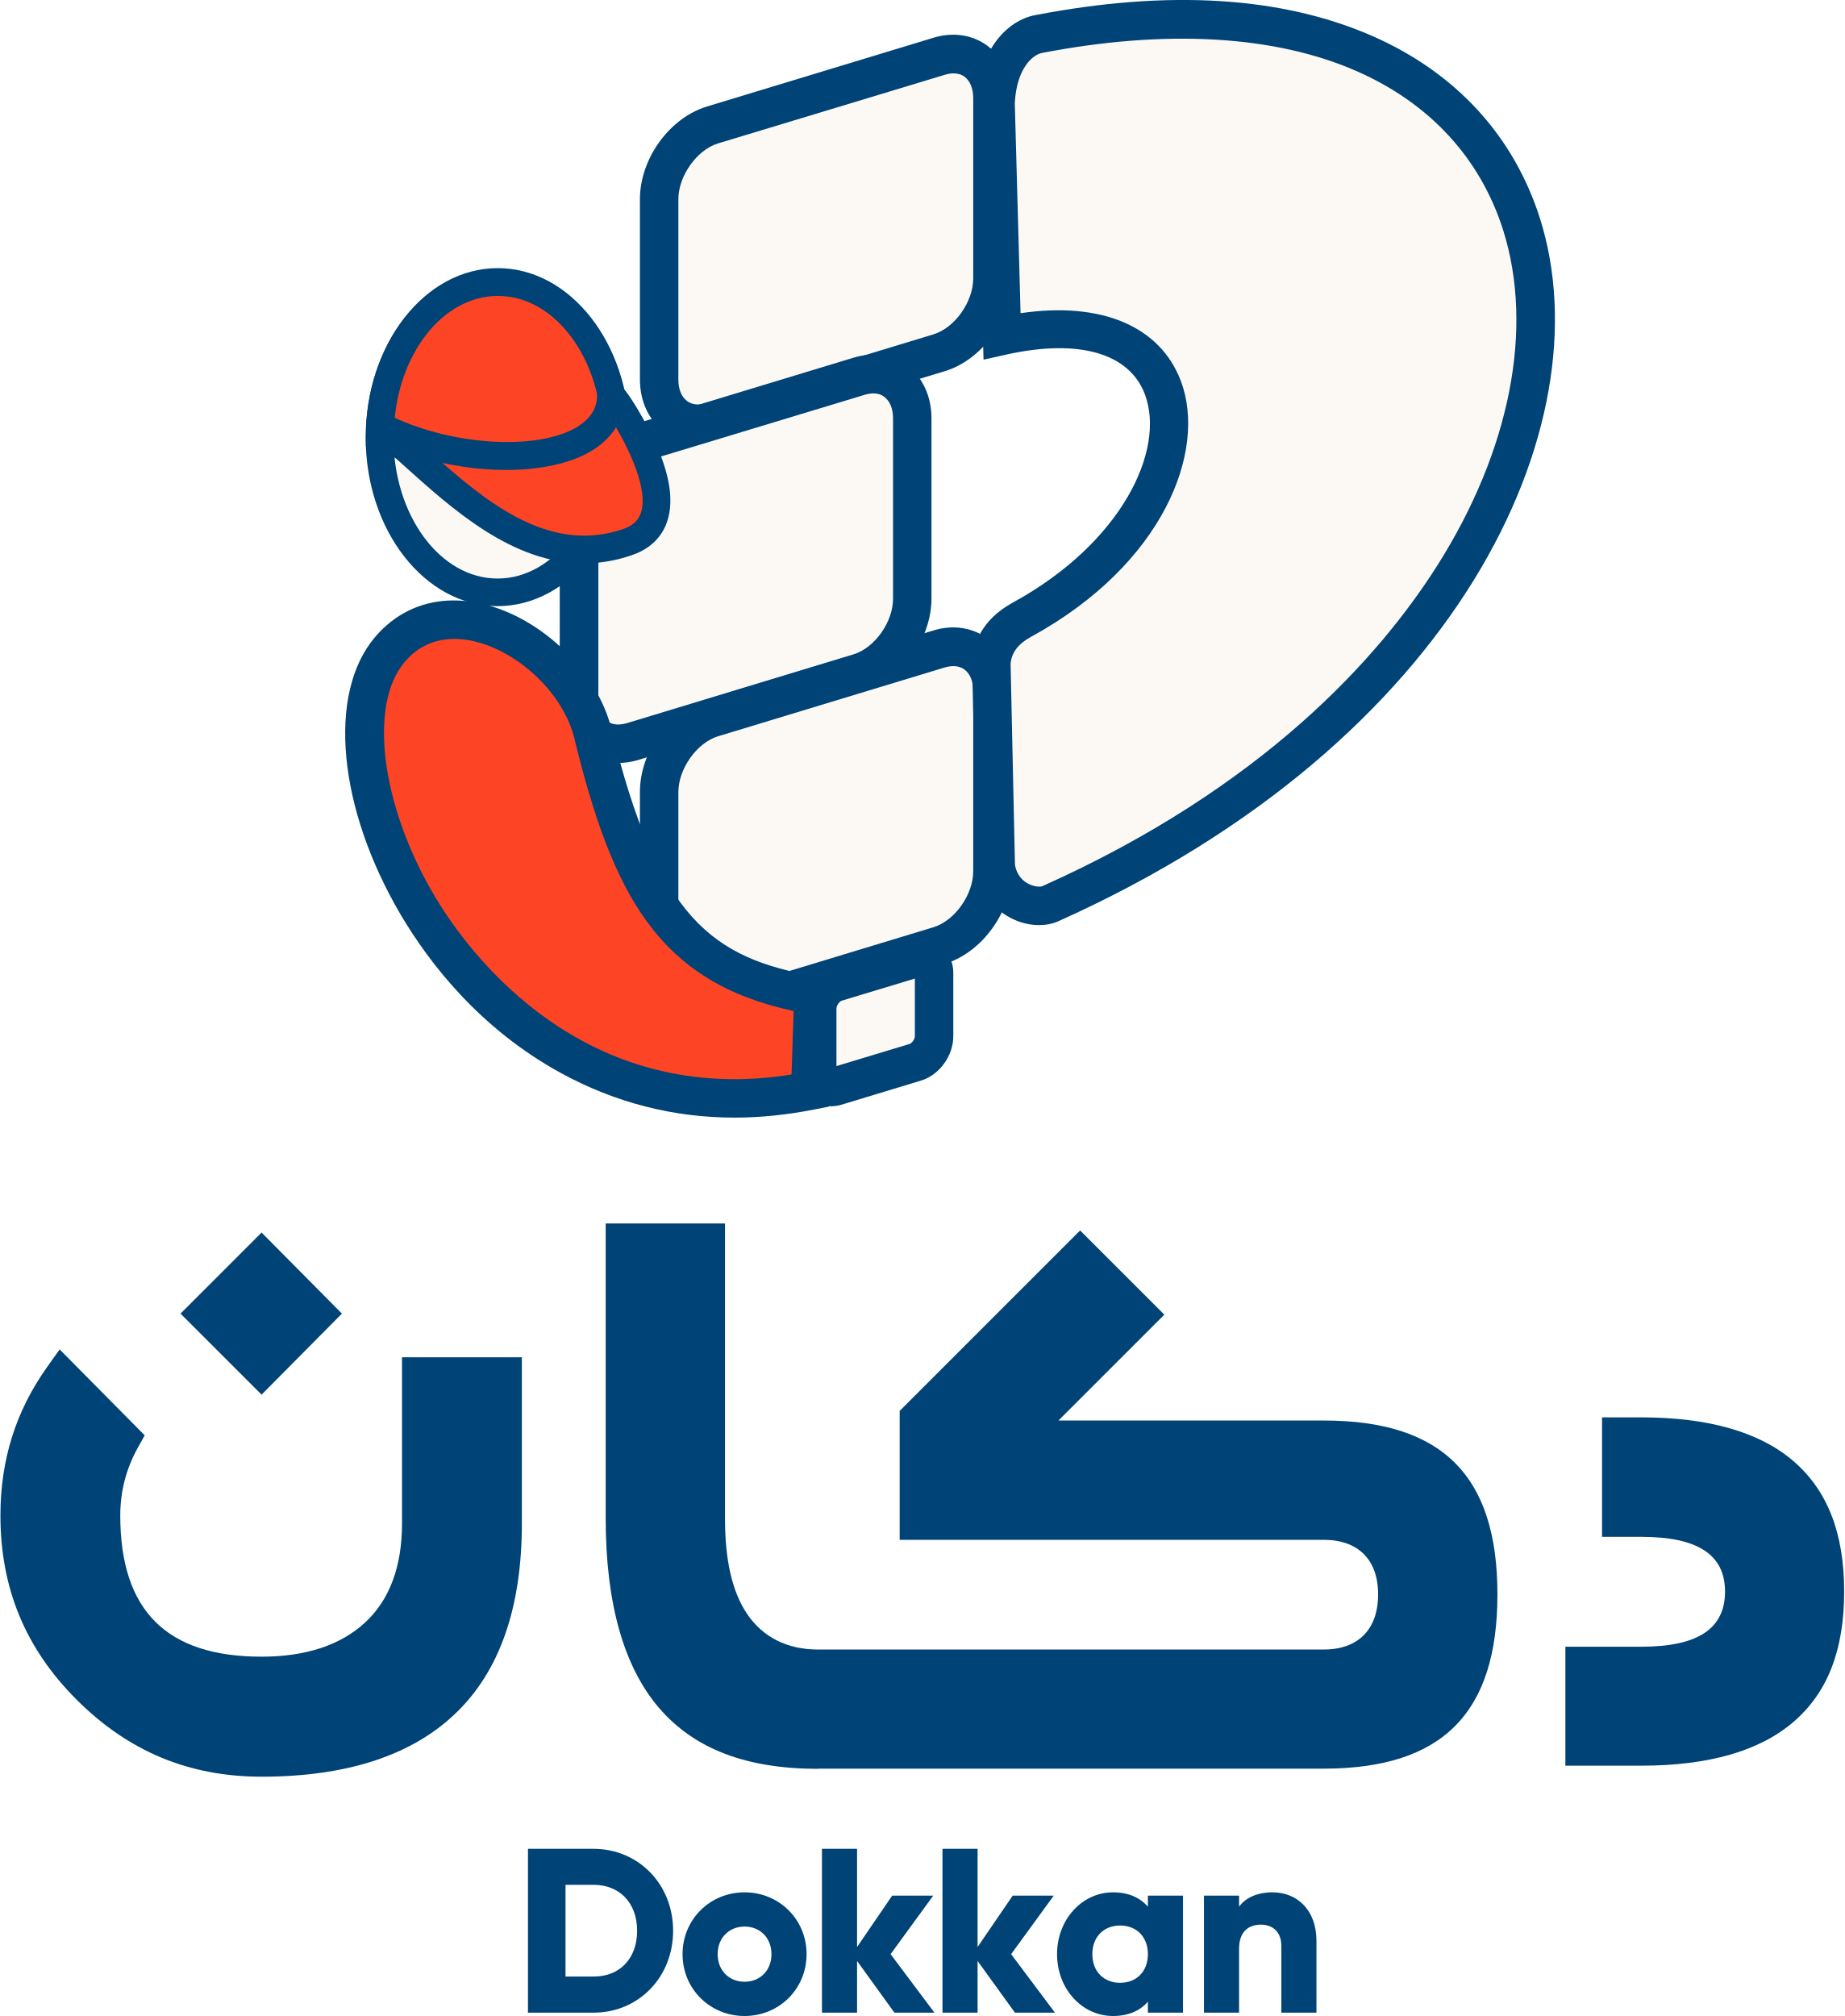
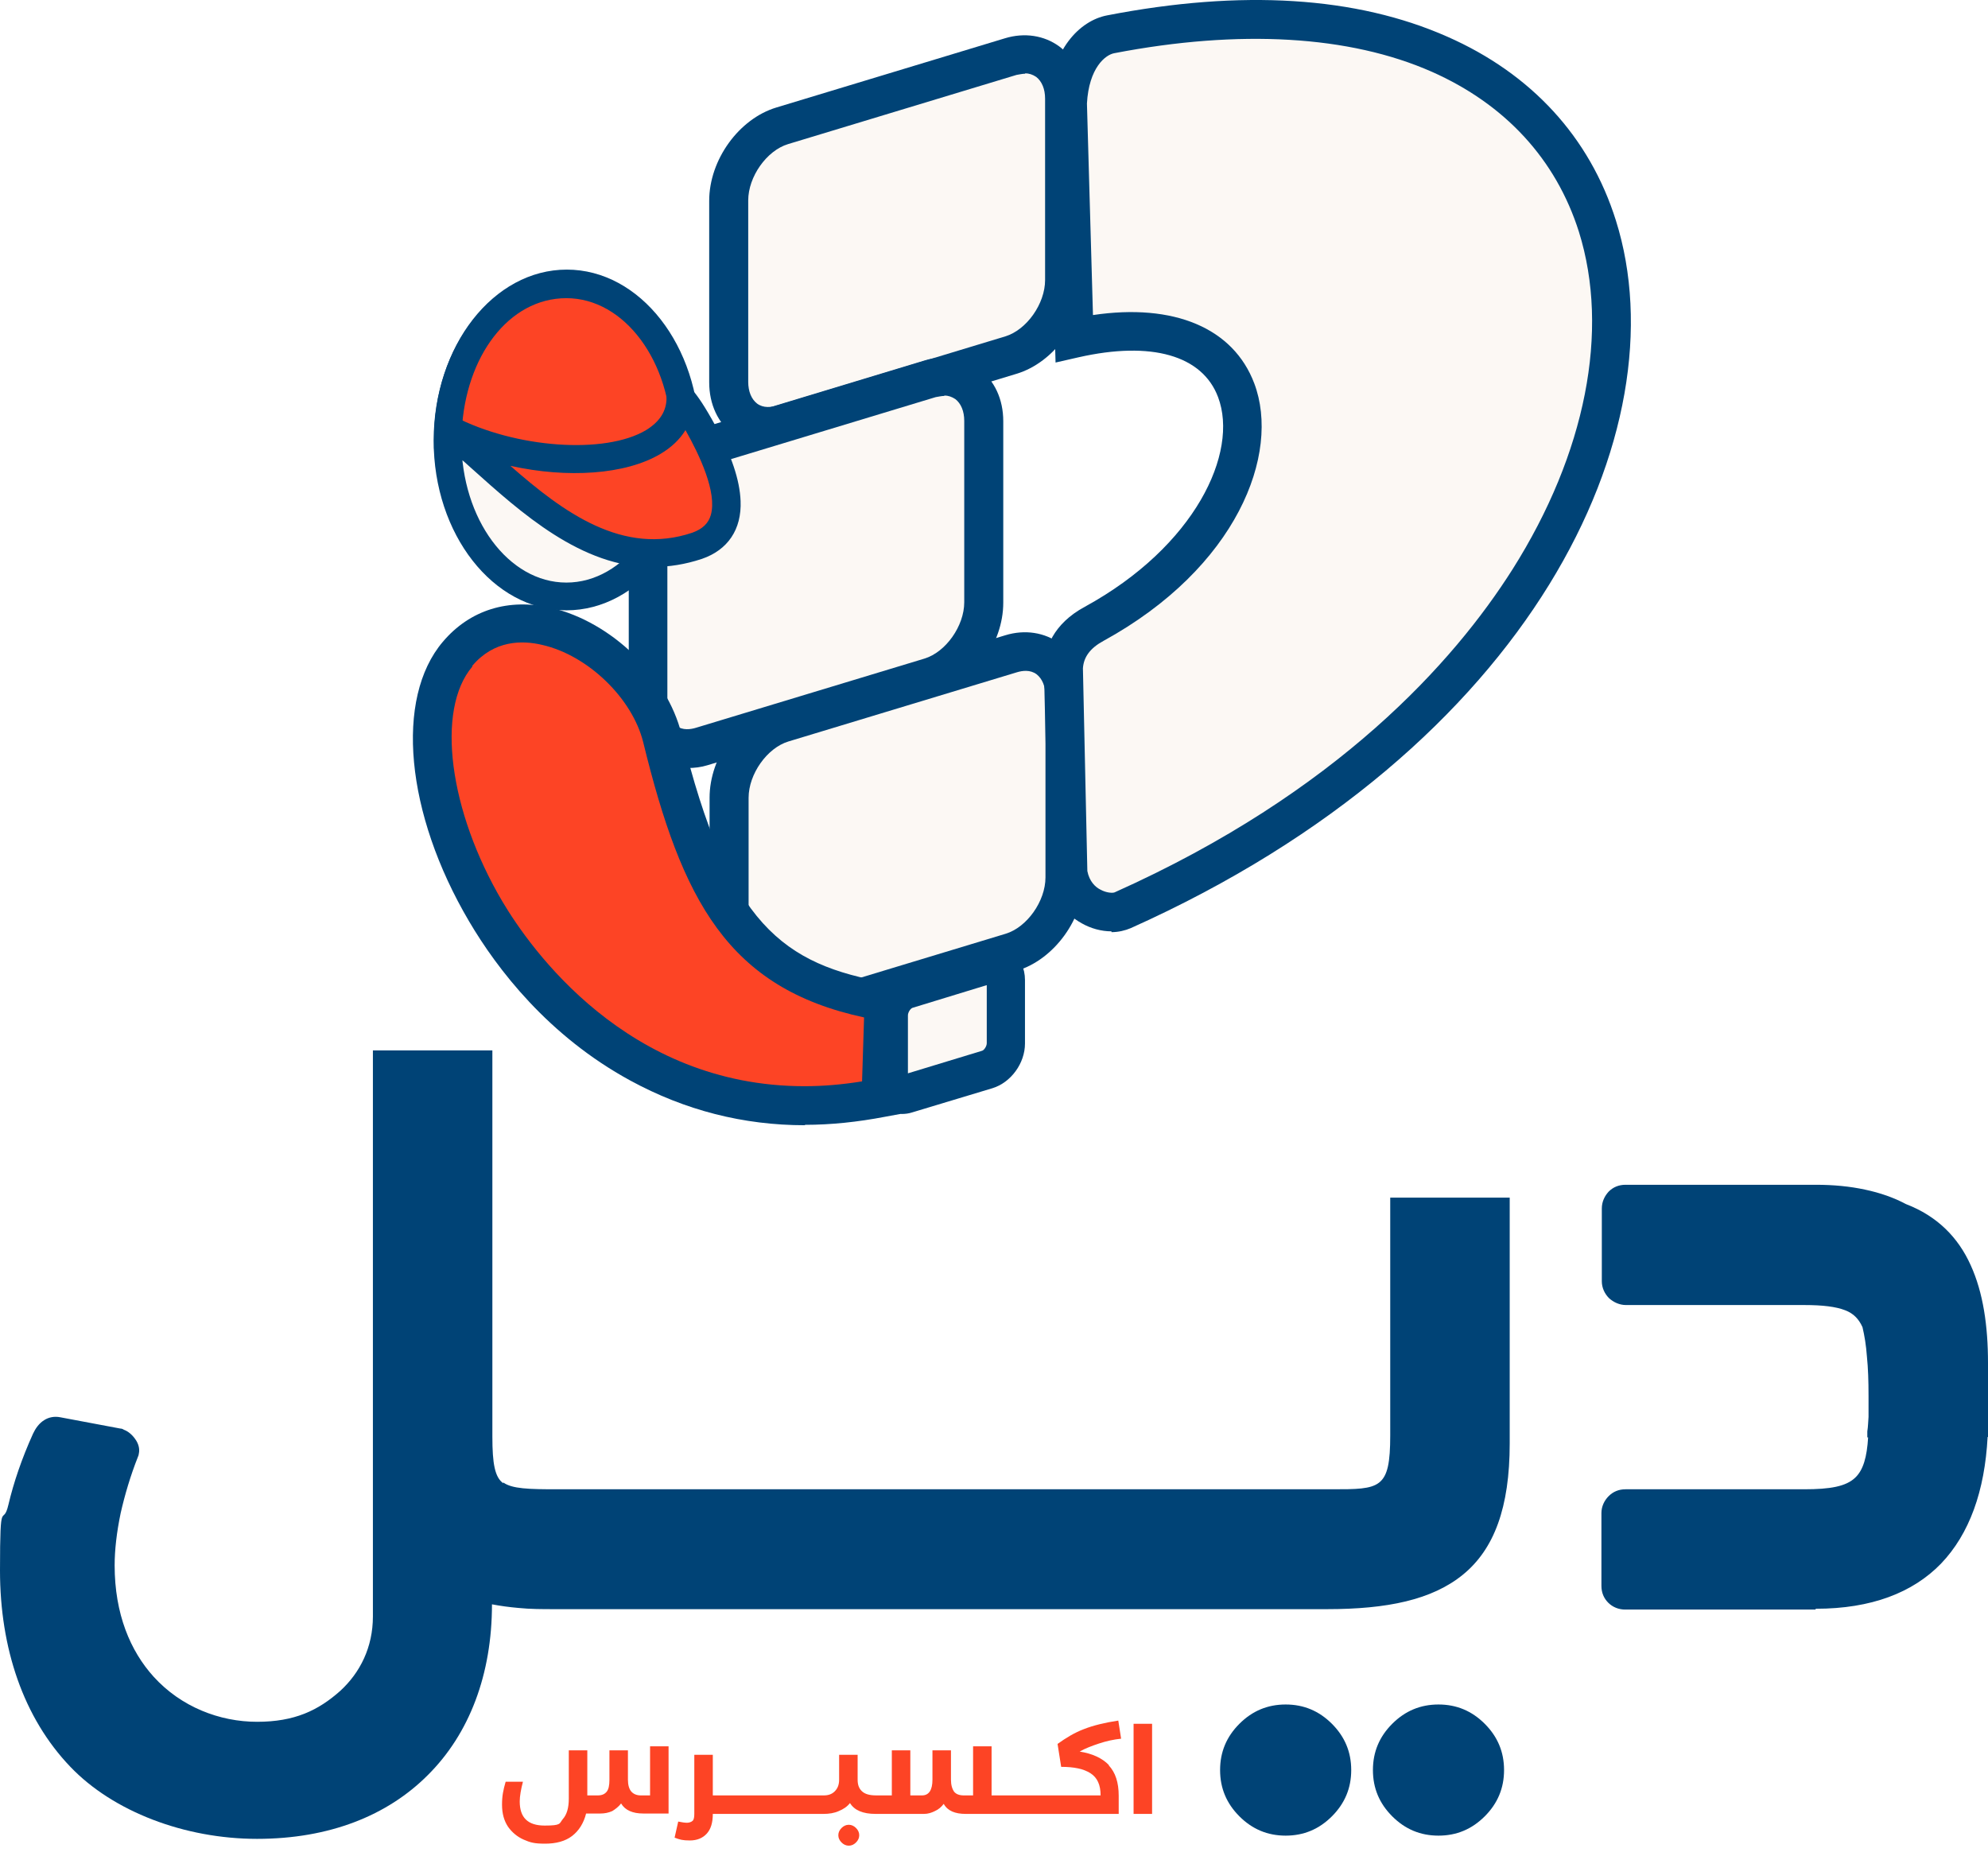
- <svg xmlns="http://www.w3.org/2000/svg" fill="none" height="200" viewBox="0 0 183 200" width="183">
-   <clipPath id="a">
-     <path d="m.043 0h182.913v200h-182.913z" />
-   </clipPath>
-   <g clip-path="url(#a)">
-     <g fill="#004376">
-       <path d="m66.779 191.543c0 4.593-3.414 8.128-7.902 8.128h-6.498v-16.255h6.498c4.488 0 7.902 3.535 7.902 8.127zm-3.57 0c0-2.79-1.768-4.557-4.315-4.557h-2.79v9.098h2.79c2.547.017 4.315-1.751 4.315-4.541z" />
-       <path d="m67.715 193.865c0-3.466 2.738-6.134 6.152-6.134s6.152 2.668 6.152 6.134-2.738 6.135-6.152 6.135-6.152-2.669-6.152-6.135zm8.821 0c0-1.646-1.161-2.738-2.669-2.738s-2.669 1.092-2.669 2.738c0 1.647 1.161 2.738 2.669 2.738s2.669-1.091 2.669-2.738z" />
-       <path d="m88.736 199.671-3.708-5.13v5.13h-3.483v-16.255h3.483v9.739l3.483-5.095h4.072l-4.228 5.805 4.35 5.806z" />
-       <path d="m100.693 199.671-3.708-5.13v5.13h-3.483v-16.255h3.483v9.739l3.483-5.095h4.073l-4.229 5.805 4.35 5.806z" />
-       <path d="m117.364 188.06v11.611h-3.483v-1.092c-.762.884-1.906 1.421-3.466 1.421-3.05 0-5.545-2.669-5.545-6.135s2.513-6.134 5.545-6.134c1.56 0 2.686.537 3.466 1.421v-1.092zm-3.483 5.805c0-1.75-1.161-2.842-2.755-2.842s-2.756 1.092-2.756 2.842c0 1.751 1.162 2.842 2.756 2.842s2.755-1.091 2.755-2.842z" />
-       <path d="m130.604 192.548v7.123h-3.483v-6.62c0-1.438-.901-2.114-2.028-2.114-1.282 0-2.166.745-2.166 2.391v6.343h-3.483v-11.611h3.483v1.092c.624-.867 1.785-1.421 3.327-1.421 2.357 0 4.35 1.681 4.35 4.817z" />
-       <path d="m25.951 122.277-8.041 8.041 8.041 8.041 7.971-8.041z" />
-       <path d="m81.163 175.479c-7.14 0-12.287-1.976-15.787-6.048-3.501-4.09-5.285-10.398-5.285-18.785v-29.27h11.836v29.27c0 4.159.711 7.243 2.166 9.427 1.56 2.339 4.003 3.57 7.053 3.57h50.169c3.431 0 5.406-1.993 5.406-5.476 0-3.432-1.975-5.407-5.406-5.407h-42.059v-12.789l17.901-17.902 8.353 8.353-10.502 10.502h26.307c11.766 0 17.243 5.476 17.243 17.243 0 11.801-5.477 17.294-17.243 17.294h-50.152z" />
-       <path d="m155.299 175.184v-11.819h7.538c5.597 0 8.301-1.785 8.301-5.476 0-3.656-2.721-5.424-8.301-5.424h-3.899v-11.853h3.899c6.654 0 11.715 1.455 15.059 4.315 3.397 2.911 5.061 7.157 5.061 12.962 0 5.806-1.647 10.051-5.061 12.963-3.344 2.859-8.405 4.315-15.059 4.315h-7.538z" />
-       <path d="m25.968 176.259c-7.209 0-13.222-2.496-18.369-7.643-5.078-5.077-7.556-11.056-7.556-18.265 0-5.511 1.508-10.328 4.627-14.73l1.248-1.75 8.439 8.526-.658 1.178c-1.178 2.097-1.768 4.385-1.768 6.759 0 9.444 4.592 14.019 14.02 14.019 4.384 0 7.833-1.144 10.259-3.379 2.443-2.253 3.674-5.563 3.674-9.843v-16.481h11.888v16.515c0 8.301-2.201 14.627-6.568 18.803-4.332 4.176-10.814 6.291-19.236 6.291z" />
-     </g>
-     <path clip-rule="evenodd" d="m70.679 12.408 22.494-6.828c2.911-.884 5.285.988 5.285 4.159v17.884c0 3.171-2.374 6.481-5.285 7.365l-22.494 6.828c-2.911.884-5.285-.988-5.285-4.159v-17.884c.017-3.171 2.391-6.481 5.285-7.365z" fill="#fcf8f4" fill-rule="evenodd" />
-     <path d="m69.292 43.93c-1.248 0-2.426-.364-3.397-1.092-1.525-1.126-2.409-3.033-2.409-5.199v-17.867c0-4.02 2.911-8.058 6.637-9.202l22.494-6.828c1.924-.589 3.865-.295 5.338.797 1.525 1.126 2.409 3.033 2.409 5.199v17.884c0 4.02-2.911 8.075-6.637 9.202l-22.494 6.828c-.641.191-1.3.277-1.941.277zm25.301-36.652c-.312 0-.607.069-.849.139l-22.511 6.811c-2.097.641-3.934 3.223-3.934 5.545v17.884c0 .97.312 1.716.867 2.131.624.468 1.404.364 1.958.208l22.494-6.828c2.097-.641 3.934-3.223 3.934-5.545v-17.884c0-.97-.312-1.716-.866-2.132-.329-.243-.728-.329-1.092-.329z" fill="#004376" />
-     <path clip-rule="evenodd" d="m62.742 73.564 22.494-6.828c2.911-.884 5.285-4.194 5.285-7.365v-17.884c0-3.171-2.374-5.043-5.285-4.159l-22.494 6.828c-2.911.884-5.285 4.194-5.285 7.365v17.884c0 3.171 2.374 5.043 5.285 4.159z" fill="#fcf8f4" fill-rule="evenodd" />
-     <path d="m61.338 75.695c-1.248 0-2.426-.364-3.397-1.092-1.525-1.126-2.409-3.033-2.409-5.199v-17.884c0-4.021 2.911-8.058 6.637-9.202l22.494-6.828c1.924-.589 3.865-.295 5.338.797 1.525 1.127 2.409 3.033 2.409 5.199v17.884c0 4.02-2.911 8.058-6.637 9.202l-22.476 6.828c-.658.191-1.317.295-1.958.295zm25.301-36.669c-.312 0-.607.069-.849.139l-22.494 6.811c-2.097.641-3.934 3.223-3.934 5.545v17.884c0 .97.312 1.716.867 2.131.624.468 1.404.364 1.958.208l22.494-6.828c2.097-.641 3.934-3.223 3.917-5.545v-17.867c0-.97-.312-1.716-.867-2.131-.329-.26-.711-.347-1.092-.347z" fill="#004376" />
-     <path clip-rule="evenodd" d="m70.696 71.224 22.494-6.828c2.911-.884 5.285.988 5.285 4.159v17.884c0 3.171-2.374 6.481-5.285 7.365l-22.494 6.828c-2.911.883-5.285-.988-5.285-4.16v-17.884c0-3.171 2.374-6.481 5.285-7.365z" fill="#fcf8f4" fill-rule="evenodd" />
-     <path d="m69.292 102.747c-1.248 0-2.426-.364-3.397-1.092-1.525-1.126-2.409-3.033-2.409-5.199v-17.884c0-4.021 2.911-8.058 6.637-9.202l22.494-6.828c1.924-.589 3.865-.295 5.338.797 1.525 1.127 2.409 3.033 2.409 5.199v17.884c0 4.02-2.911 8.058-6.637 9.202l-22.494 6.828c-.641.208-1.3.295-1.941.295zm1.941-29.703c-2.097.641-3.934 3.223-3.934 5.545v17.884c0 .97.312 1.716.867 2.131.624.468 1.404.364 1.958.208l22.494-6.828c2.097-.641 3.934-3.223 3.934-5.545v-17.884c0-.97-.312-1.716-.866-2.131-.624-.468-1.404-.364-1.958-.208z" fill="#004376" />
-     <path clip-rule="evenodd" d="m82.93 97.461 7.885-2.392c1.022-.312 1.854.347 1.854 1.456v6.274c0 1.109-.832 2.27-1.854 2.582l-7.885 2.391c-1.022.312-1.854-.346-1.854-1.455v-6.274c0-1.109.832-2.27 1.854-2.582z" fill="#fcf8f4" fill-rule="evenodd" />
-     <path d="m82.445 109.748c-.693 0-1.369-.208-1.924-.624-.849-.641-1.352-1.664-1.352-2.825v-6.273c0-1.958 1.386-3.847 3.206-4.402l7.885-2.391c1.057-.312 2.131-.156 2.963.468.849.641 1.352 1.664 1.352 2.825v6.274c0 1.958-1.386 3.847-3.206 4.401l-7.885 2.392c-.347.104-.693.156-1.04.156zm8.318-12.668-7.278 2.201c-.173.052-.503.451-.503.762v5.719l7.278-2.201c.173-.052.503-.45.503-.762z" fill="#004376" />
-     <path clip-rule="evenodd" d="m38.654 64.466c6.152-7.296 18.144.087 20.154 8.318 3.899 15.909 8.145 23.603 21.87 25.977l-.295 9.462c-33.55 6.62-51.001-32.77-41.73-43.757z" fill="#fd4425" fill-rule="evenodd" />
-     <path d="m72.879 110.874c-6.065 0-11.819-1.473-17.191-4.401-8.11-4.419-13.118-10.97-15.909-15.684-6.256-10.606-7.33-21.939-2.599-27.554 2.651-3.137 6.447-4.315 10.692-3.327 5.892 1.386 11.386 6.724 12.789 12.408 4.592 18.803 9.999 22.771 20.345 24.556l1.629.277-.399 12.634-1.49.294c-2.669.52-5.285.797-7.868.797zm-32.753-45.178c-3.587 4.263-2.322 14.21 2.963 23.152 2.721 4.61 12.252 18.213 29.755 18.213 1.802 0 3.708-.139 5.684-.468l.208-6.291c-13.448-2.894-17.953-11.524-21.766-27.086-1.057-4.332-5.424-8.543-9.947-9.601-1.976-.451-4.766-.468-6.897 2.08z" fill="#004376" />
-     <path d="m49.363 58.764c6.47 0 11.715-6.874 11.715-15.354 0-8.48-5.245-15.354-11.715-15.354s-11.715 6.874-11.715 15.354c0 8.48 5.245 15.354 11.715 15.354z" fill="#fcf8f4" />
-     <path d="m49.363 60.133c-7.209 0-13.084-7.504-13.084-16.723s5.875-16.723 13.084-16.723 13.084 7.504 13.084 16.723-5.875 16.723-13.084 16.723zm0-30.708c-5.701 0-10.328 6.273-10.328 13.985 0 7.712 4.627 13.985 10.328 13.985s10.328-6.273 10.328-13.985c0-7.712-4.627-13.985-10.328-13.985z" fill="#004376" />
-     <path clip-rule="evenodd" d="m49.398 27.97c6.464 0 11.715 6.88 11.715 15.354-.468 6.689-9.843 5.632-23.43 0 0-8.474 5.251-15.354 11.715-15.354z" fill="#fd4425" fill-rule="evenodd" />
-     <path d="m54.787 49.337c-4.159 0-9.999-1.577-17.641-4.731l-.849-.347v-.936c0-9.219 5.875-16.723 13.084-16.723s13.084 7.504 13.084 16.723v.104c-.156 2.114-1.074 3.743-2.686 4.748-1.248.78-2.911 1.161-4.991 1.161zm-15.7-6.915c12.997 5.268 17.641 4.419 19.253 3.414.849-.52 1.3-1.334 1.386-2.547-.017-7.677-4.644-13.933-10.328-13.933-5.476 0-9.964 5.771-10.311 13.066z" fill="#004376" />
-     <path clip-rule="evenodd" d="m37.683 42.249c8.873 4.627 22.892 4.107 22.944-3.085.139.035 8.907 12.131 1.629 14.609-10.086 3.449-17.884-5.927-24.573-11.524z" fill="#fd4425" fill-rule="evenodd" />
-     <path d="m57.924 55.888c-7.088 0-13.014-5.338-17.936-9.774-1.109-1.005-2.149-1.941-3.189-2.807l1.525-2.27c6.048 3.137 14.869 3.76 18.907 1.334 1.352-.815 2.01-1.854 2.01-3.206l.017-1.768 1.716.451c.243.069.953.243 3.085 4.159 1.542 2.842 2.374 5.32 2.443 7.365.104 2.807-1.248 4.835-3.812 5.701-1.646.572-3.241.815-4.766.815zm-14.037-9.964c5.234 4.592 11.091 8.89 17.919 6.568 1.005-.347 1.577-.901 1.82-1.75.624-2.218-1.092-5.927-2.513-8.353-.554.918-1.386 1.716-2.461 2.357-3.431 2.045-9.202 2.392-14.765 1.178z" fill="#004376" />
-     <path clip-rule="evenodd" d="m98.77 10.207c.225-4.644 2.668-6.516 4.263-6.811 64.067-12.339 67.065 56.754 1.178 86.284-1.612.728-4.921-.364-5.407-3.657l-.433-20.154c.139-2.513 1.958-3.76 3.033-4.35 19.79-10.831 19.755-32.961-1.976-28.126z" fill="#fcf8f4" fill-rule="evenodd" />
-     <path d="m103.085 91.777c-.971 0-2.011-.26-2.946-.78-1.785-.971-2.929-2.651-3.241-4.731l-.017-.243-.433-20.241v-.069c.087-1.75.867-4.194 4.021-5.927 10.848-5.927 15.181-15.163 13.118-20.657-1.542-4.107-6.567-5.545-13.759-3.951l-2.253.502-.711-25.509v-.069c.26-5.216 3.102-8.076 5.806-8.595 13.292-2.565 24.556-1.854 33.515 2.08 8.266 3.639 14.002 9.912 16.602 18.109 6.464 20.501-8.076 51.902-47.795 69.699-.589.26-1.23.381-1.906.381zm-2.392-5.961c.191 1.04.797 1.577 1.283 1.837.641.347 1.247.347 1.438.26 21.974-9.843 33.429-22.736 39.182-31.817 7.226-11.403 9.601-23.516 6.533-33.255-2.253-7.122-7.261-12.581-14.505-15.77-8.11-3.57-18.906-4.194-31.245-1.82-.849.156-2.512 1.421-2.703 4.974l.572 20.847c7.971-1.178 13.846 1.265 15.908 6.741 2.6 6.914-1.715 18.161-14.851 25.353-1.3.711-1.958 1.577-2.045 2.703z" fill="#004376" />
-   </g>
+ <svg xmlns="http://www.w3.org/2000/svg" width="180" height="168" viewBox="0 0 180 168" fill="none">
+   <path d="M45.565 134.225C46.366 134.808 47.896 134.844 50.445 134.844H120.595C124.966 134.844 125.876 134.844 125.876 129.964V108.438H136.694V130.692C136.694 136.52 135.273 140.271 132.469 142.566C129.664 144.861 125.585 145.698 120.158 145.698H50.263C49.097 145.698 48.005 145.698 46.949 145.589C46.111 145.516 45.31 145.407 44.545 145.261C44.545 151.599 42.505 156.989 38.717 160.741C35.075 164.383 29.83 166.496 23.274 166.496C16.718 166.496 10.235 164.019 6.374 159.976C2.113 155.532 0 149.231 0 142.202C0 135.172 0.255 138.414 0.765 136.228C1.238 134.225 1.967 132.076 2.987 129.818C3.205 129.345 3.533 128.871 4.006 128.58C4.407 128.325 4.917 128.215 5.463 128.325L10.89 129.345C11 129.345 11.109 129.381 11.218 129.454C11.619 129.6 11.983 129.927 12.238 130.292C12.529 130.692 12.675 131.166 12.566 131.639C12.566 131.712 12.529 131.821 12.493 131.894C11.801 133.642 11.291 135.391 10.927 136.993C10.562 138.742 10.38 140.344 10.38 141.728C10.38 146.135 11.801 149.486 13.913 151.817C16.39 154.549 19.887 155.897 23.274 155.897C26.661 155.897 28.81 154.877 30.813 153.092C32.598 151.453 33.764 149.158 33.764 146.354V95.107H44.581V130.073C44.581 132.513 44.8 133.752 45.565 134.298M164.375 145.735H147.147C146.564 145.735 146.018 145.516 145.617 145.116C145.217 144.715 144.998 144.205 144.998 143.586V136.993C144.998 136.411 145.253 135.864 145.654 135.464C146.054 135.063 146.564 134.844 147.183 134.844H163.355C165.722 134.844 167.143 134.589 167.981 133.788C168.709 133.096 169.037 131.931 169.146 130.146H169.073V129.6C169.146 129.162 169.146 128.725 169.183 128.288C169.183 127.815 169.183 127.341 169.183 126.831C169.183 126.686 169.183 126.54 169.183 126.394C169.183 125.047 169.146 123.881 169.037 122.825C168.964 121.805 168.818 120.931 168.636 120.166C168.308 119.438 167.835 118.928 167.07 118.636C166.232 118.309 165.03 118.163 163.391 118.163H147.22C146.637 118.163 146.091 117.908 145.69 117.544C145.289 117.143 145.034 116.597 145.034 116.014V109.421C145.034 108.802 145.289 108.292 145.654 107.892C146.054 107.491 146.564 107.273 147.183 107.273H164.411C166.014 107.273 167.507 107.418 168.855 107.71C170.239 108.001 171.477 108.438 172.57 109.021C175.411 110.113 177.305 112.044 178.434 114.557C179.563 117.034 180 120.057 180 123.408V130.109H179.964C179.709 134.99 178.325 138.887 175.739 141.583C173.189 144.205 169.437 145.662 164.411 145.662L164.375 145.735Z" fill="#004376" />
+   <path d="M112.219 164.456C111.053 163.29 110.471 161.906 110.471 160.267C110.471 158.628 111.053 157.244 112.219 156.078C113.384 154.913 114.769 154.33 116.408 154.33C118.047 154.33 119.431 154.913 120.596 156.078C121.762 157.244 122.344 158.628 122.344 160.267C122.344 161.906 121.762 163.29 120.596 164.456C119.431 165.621 118.047 166.204 116.408 166.204C114.769 166.204 113.384 165.621 112.219 164.456Z" fill="#004376" />
+   <path d="M126.057 164.456C124.891 163.29 124.309 161.906 124.309 160.267C124.309 158.628 124.891 157.244 126.057 156.078C127.222 154.913 128.606 154.33 130.245 154.33C131.884 154.33 133.269 154.913 134.434 156.078C135.6 157.244 136.182 158.628 136.182 160.267C136.182 161.906 135.6 163.29 134.434 164.456C133.269 165.621 131.884 166.204 130.245 166.204C128.606 166.204 127.222 165.621 126.057 164.456Z" fill="#004376" />
+   <path d="M76.196 166.823C76.014 166.641 75.904 166.422 75.904 166.168C75.904 165.913 76.014 165.694 76.196 165.512C76.378 165.33 76.596 165.221 76.851 165.221C77.106 165.221 77.325 165.33 77.507 165.512C77.689 165.694 77.798 165.913 77.798 166.168C77.798 166.422 77.689 166.641 77.507 166.823C77.325 167.005 77.106 167.114 76.851 167.114C76.596 167.114 76.378 167.005 76.196 166.823ZM100.38 159.83C100.999 160.486 101.291 161.396 101.291 162.598V164.237H95.354H93.132H90.874H87.45C86.94 164.237 86.54 164.164 86.212 164.019C85.884 163.873 85.629 163.654 85.447 163.327C85.228 163.618 84.974 163.836 84.646 163.982C84.354 164.128 84.026 164.237 83.662 164.237H79.292C78.126 164.237 77.361 163.909 76.96 163.254C76.706 163.582 76.378 163.8 75.941 163.982C75.54 164.164 75.067 164.237 74.557 164.237H72.335H65.67H64.54C64.54 165.038 64.358 165.621 63.994 166.022C63.63 166.422 63.12 166.641 62.464 166.641C61.809 166.641 61.554 166.568 61.08 166.386L61.408 164.929C61.736 165.002 62.027 165.038 62.209 165.038C62.392 165.038 62.61 164.966 62.719 164.856C62.829 164.747 62.865 164.529 62.865 164.201V158.883H64.54V162.562H65.706H67.928H74.593C74.994 162.562 75.322 162.452 75.576 162.197C75.831 161.943 75.977 161.615 75.977 161.141V158.883H77.653V161.141C77.653 161.578 77.762 161.906 78.017 162.161C78.308 162.452 78.745 162.562 79.364 162.562H80.749V158.482H82.424V162.562H83.48C84.099 162.562 84.427 162.088 84.427 161.141V158.482H86.103V161.141C86.103 161.615 86.212 161.979 86.394 162.234C86.576 162.452 86.868 162.562 87.268 162.562H88.106V158.118H89.781V162.562H90.947H93.169H95.39H99.652C99.652 161.615 99.36 160.959 98.741 160.558C98.122 160.158 97.248 159.976 96.082 159.976L95.755 157.9C96.519 157.353 97.284 156.88 98.158 156.552C98.996 156.224 100.052 155.969 101.254 155.787L101.509 157.426C100.817 157.499 100.162 157.645 99.506 157.863C98.85 158.082 98.268 158.3 97.758 158.592C98.887 158.774 99.797 159.174 100.417 159.83H100.38ZM102.638 156.078H104.314V164.237H102.638V156.078ZM60.534 158.118V164.201H58.239C57.292 164.201 56.6 163.909 56.236 163.29C56.018 163.582 55.726 163.8 55.435 163.982C55.107 164.128 54.743 164.201 54.379 164.201H53.067C52.849 165.075 52.412 165.767 51.793 166.24C51.173 166.714 50.336 166.932 49.352 166.932C48.369 166.932 48.005 166.823 47.422 166.568C46.839 166.313 46.366 165.913 46.001 165.403C45.637 164.856 45.455 164.201 45.455 163.399C45.455 162.598 45.564 162.088 45.783 161.323H47.349C47.167 162.015 47.058 162.635 47.058 163.108C47.058 164.565 47.786 165.293 49.316 165.293C50.846 165.293 50.627 165.111 50.955 164.711C51.319 164.31 51.501 163.691 51.501 162.853V158.482H53.177V162.562H54.124C54.488 162.562 54.743 162.452 54.925 162.234C55.107 162.015 55.18 161.651 55.18 161.141V158.482H56.855V161.141C56.855 161.615 56.965 161.979 57.147 162.197C57.329 162.416 57.62 162.562 58.021 162.562H58.859V158.118H60.534Z" fill="#FD4425" />
+   <path fill-rule="evenodd" clip-rule="evenodd" d="M70.881 11.373L91.569 5.108C94.228 4.307 96.413 6.019 96.413 8.933V25.359C96.413 28.273 94.228 31.333 91.569 32.134L70.881 38.399C68.222 39.2 66.037 37.488 66.037 34.574V18.148C66.037 15.234 68.222 12.174 70.881 11.373Z" fill="#FCF8F4" />
+   <path d="M69.567 40.365C68.438 40.365 67.345 40.037 66.435 39.381C65.014 38.325 64.213 36.613 64.213 34.61V18.183C64.213 14.468 66.908 10.753 70.296 9.733L90.983 3.469C92.768 2.922 94.553 3.214 95.9 4.197C97.321 5.253 98.122 6.965 98.122 8.969V25.395C98.122 29.11 95.427 32.825 92.04 33.845L71.352 40.11C70.769 40.292 70.15 40.365 69.567 40.365ZM92.841 6.674C92.55 6.674 92.295 6.747 92.04 6.783L71.352 13.048C69.421 13.631 67.746 15.998 67.746 18.147V34.574C67.746 35.448 68.037 36.14 68.547 36.54C69.13 36.977 69.858 36.868 70.332 36.723L91.02 30.458C92.95 29.875 94.626 27.508 94.626 25.359V8.932C94.626 8.058 94.334 7.366 93.824 6.965C93.497 6.747 93.169 6.638 92.805 6.638L92.841 6.674Z" fill="#004376" />
+   <path fill-rule="evenodd" clip-rule="evenodd" d="M63.559 67.609L84.247 61.345C86.906 60.544 89.091 57.484 89.091 54.57V38.144C89.091 35.23 86.906 33.518 84.247 34.319L63.559 40.584C60.9 41.385 58.715 44.445 58.715 47.359V63.785C58.715 66.699 60.9 68.411 63.559 67.609Z" fill="#FCF8F4" />
+   <path d="M62.284 69.539C61.155 69.539 60.062 69.211 59.151 68.555C57.731 67.499 56.93 65.787 56.93 63.784V47.357C56.93 43.642 59.625 39.927 63.012 38.907L83.7 32.643C85.485 32.096 87.27 32.388 88.617 33.371C90.038 34.427 90.839 36.139 90.839 38.142V54.569C90.839 58.284 88.144 61.999 84.757 63.019L64.069 69.284C63.486 69.466 62.867 69.539 62.284 69.539ZM85.521 35.848C85.23 35.848 84.975 35.921 84.72 35.957L64.032 42.222C62.102 42.804 60.426 45.172 60.426 47.321V63.747C60.426 64.622 60.718 65.314 61.227 65.714C61.81 66.151 62.539 66.042 63.012 65.896L83.7 59.632C85.631 59.049 87.306 56.681 87.306 54.533V38.106C87.306 37.232 87.015 36.54 86.505 36.139C86.177 35.921 85.849 35.811 85.485 35.811L85.521 35.848Z" fill="#004376" />
+   <path fill-rule="evenodd" clip-rule="evenodd" d="M70.881 65.46L91.569 59.195C94.228 58.394 96.413 60.106 96.413 63.02V79.446C96.413 82.36 94.228 85.419 91.569 86.221L70.881 92.486C68.222 93.287 66.037 91.575 66.037 88.661V72.235C66.037 69.321 68.222 66.261 70.881 65.46Z" fill="#FCF8F4" />
+   <path d="M69.602 94.416C68.473 94.416 67.38 94.088 66.47 93.432C65.049 92.376 64.248 90.664 64.248 88.661V72.234C64.248 68.519 66.943 64.804 70.331 63.784L91.019 57.52C92.803 56.973 94.588 57.265 95.936 58.248C97.356 59.304 98.157 61.016 98.157 63.019V79.446C98.157 83.161 95.462 86.876 92.075 87.896L71.387 94.161C70.804 94.343 70.185 94.416 69.602 94.416ZM71.387 67.135C69.457 67.718 67.781 70.085 67.781 72.234V88.661C67.781 89.535 68.072 90.227 68.582 90.628C69.165 91.065 69.894 90.955 70.367 90.81L91.055 84.545C92.985 83.962 94.661 81.595 94.661 79.446V63.019C94.661 62.145 94.369 61.453 93.859 61.053C93.277 60.615 92.548 60.725 92.075 60.87L71.387 67.135Z" fill="#004376" />
+   <path fill-rule="evenodd" clip-rule="evenodd" d="M82.132 89.572L89.38 87.387C90.327 87.095 91.092 87.714 91.092 88.734V94.489C91.092 95.509 90.327 96.565 89.38 96.856L82.132 99.042C81.185 99.333 80.42 98.714 80.42 97.694V91.939C80.42 90.92 81.185 89.863 82.132 89.572Z" fill="#FCF8F4" />
+   <path d="M81.66 100.862C81.004 100.862 80.421 100.68 79.875 100.279C79.074 99.696 78.637 98.749 78.637 97.693V91.938C78.637 90.154 79.912 88.405 81.587 87.895L88.835 85.71C89.818 85.419 90.802 85.564 91.567 86.147C92.368 86.73 92.805 87.677 92.805 88.733V94.488C92.805 96.273 91.53 98.021 89.855 98.531L82.607 100.716C82.279 100.825 81.951 100.862 81.66 100.862ZM89.308 89.207L82.643 91.246C82.461 91.283 82.206 91.647 82.206 91.938V97.183L88.908 95.144C89.09 95.107 89.345 94.743 89.345 94.451V89.207H89.308Z" fill="#004376" />
+   <path fill-rule="evenodd" clip-rule="evenodd" d="M41.452 59.231C47.097 52.529 58.133 59.304 59.991 66.88C63.56 81.485 67.494 88.588 80.096 90.736L79.805 99.441C48.991 105.56 32.929 69.356 41.452 59.231Z" fill="#FD4425" />
+   <path d="M72.882 101.882C67.309 101.882 62.028 100.534 57.075 97.839C49.644 93.796 45.019 87.75 42.469 83.416C36.714 73.654 35.731 63.238 40.102 58.102C42.542 55.225 46.039 54.132 49.936 55.042C55.363 56.317 60.389 61.198 61.7 66.443C65.925 83.707 70.879 87.349 80.385 88.988L81.878 89.243L81.514 100.862L80.13 101.117C77.653 101.59 75.249 101.845 72.882 101.845M42.761 60.36C39.446 64.257 40.648 73.436 45.492 81.631C48.005 85.856 56.747 98.349 72.846 98.349C74.521 98.349 76.233 98.203 78.054 97.912L78.236 92.121C65.889 89.462 61.737 81.522 58.24 67.208C57.257 63.238 53.25 59.34 49.098 58.393C47.277 57.956 44.727 57.956 42.761 60.287V60.36Z" fill="#004376" />
+   <path fill-rule="evenodd" clip-rule="evenodd" d="M51.284 25.76C57.221 25.76 62.028 32.061 62.028 39.855C62.028 47.65 57.221 53.951 51.284 53.951C45.347 53.951 40.539 47.65 40.539 39.855C40.539 32.061 45.347 25.76 51.284 25.76Z" fill="#FCF8F4" />
+   <path d="M51.283 55.261C44.654 55.261 39.264 48.377 39.264 39.891C39.264 31.404 44.654 24.52 51.283 24.52C57.912 24.52 63.303 31.404 63.303 39.891C63.303 48.377 57.912 55.261 51.283 55.261ZM51.283 27.034C46.038 27.034 41.777 32.788 41.777 39.891C41.777 46.993 46.038 52.748 51.283 52.748C56.528 52.748 60.789 46.993 60.789 39.891C60.789 32.788 56.528 27.034 51.283 27.034Z" fill="#004376" />
+   <path fill-rule="evenodd" clip-rule="evenodd" d="M51.319 25.688C57.256 25.688 62.1 31.989 62.1 39.783C61.663 45.938 53.067 44.955 40.574 39.783C40.574 31.989 45.382 25.688 51.319 25.688Z" fill="#FD4425" />
+   <path d="M56.272 45.318C52.447 45.318 47.093 43.861 40.064 40.947L39.299 40.619V39.781C39.299 31.295 44.689 24.411 51.318 24.411C57.947 24.411 63.338 31.295 63.338 39.781V39.854C63.192 41.785 62.354 43.314 60.861 44.225C59.695 44.953 58.166 45.318 56.272 45.318ZM41.812 38.98C53.759 43.824 58.02 43.023 59.513 42.112C60.278 41.639 60.715 40.874 60.788 39.781C60.788 32.715 56.527 26.997 51.282 26.997C46.037 26.997 42.14 32.315 41.812 39.017V38.98Z" fill="#004376" />
+   <path fill-rule="evenodd" clip-rule="evenodd" d="M40.539 38.834C48.698 43.096 61.591 42.622 61.628 35.993C61.737 35.993 69.823 47.138 63.121 49.433C53.87 52.602 46.694 43.97 40.539 38.834Z" fill="#FD4425" />
+   <path d="M59.151 51.365C52.632 51.365 47.205 46.448 42.652 42.368C41.632 41.458 40.685 40.584 39.738 39.782L41.122 37.706C46.659 40.584 54.781 41.166 58.496 38.945C59.734 38.18 60.353 37.233 60.353 35.995V34.355L61.956 34.756C62.175 34.829 62.83 34.975 64.797 38.581C66.217 41.203 66.982 43.461 67.055 45.355C67.164 47.941 65.89 49.799 63.559 50.6C62.029 51.11 60.572 51.328 59.188 51.328M46.221 42.186C51.029 46.411 56.42 50.345 62.684 48.232C63.595 47.905 64.141 47.395 64.36 46.63C64.943 44.59 63.34 41.203 62.065 38.945C61.555 39.782 60.791 40.511 59.807 41.094C56.638 42.988 51.357 43.315 46.258 42.186H46.221Z" fill="#004376" />
+   <path fill-rule="evenodd" clip-rule="evenodd" d="M96.667 9.369C96.885 5.108 99.107 3.396 100.564 3.105C159.459 -8.223 162.191 55.262 101.657 82.397C100.164 83.052 97.14 82.069 96.703 79.046L96.303 60.507C96.412 58.212 98.087 57.047 99.071 56.5C117.246 46.557 117.209 26.197 97.25 30.64L96.667 9.369Z" fill="#FCF8F4" />
+   <path d="M100.637 84.327C99.726 84.327 98.779 84.072 97.941 83.598C96.302 82.688 95.246 81.158 94.955 79.264V79.046L94.518 60.434V60.361C94.59 58.758 95.319 56.5 98.233 54.934C108.212 49.47 112.183 40.984 110.289 35.958C108.868 32.17 104.242 30.858 97.65 32.352L95.574 32.825L94.918 9.369V9.296C95.173 4.489 97.759 1.866 100.236 1.393C112.437 -0.975 122.818 -0.319 131.049 3.323C138.662 6.674 143.943 12.429 146.31 19.968C152.247 38.835 138.88 67.682 102.385 84.035C101.875 84.254 101.256 84.4 100.637 84.4M98.451 78.863C98.633 79.81 99.18 80.32 99.617 80.539C100.199 80.867 100.782 80.867 100.928 80.794C121.106 71.761 131.669 59.887 136.95 51.547C143.579 41.057 145.764 29.948 142.96 20.988C140.883 14.432 136.294 9.442 129.629 6.492C122.199 3.214 112.255 2.631 100.892 4.816C100.09 4.962 98.597 6.128 98.415 9.369L98.961 28.527C106.282 27.435 111.673 29.693 113.567 34.719C115.97 41.093 112 51.401 99.908 58.03C98.706 58.685 98.123 59.487 98.051 60.506L98.451 78.827V78.863Z" fill="#004376" />
</svg>
